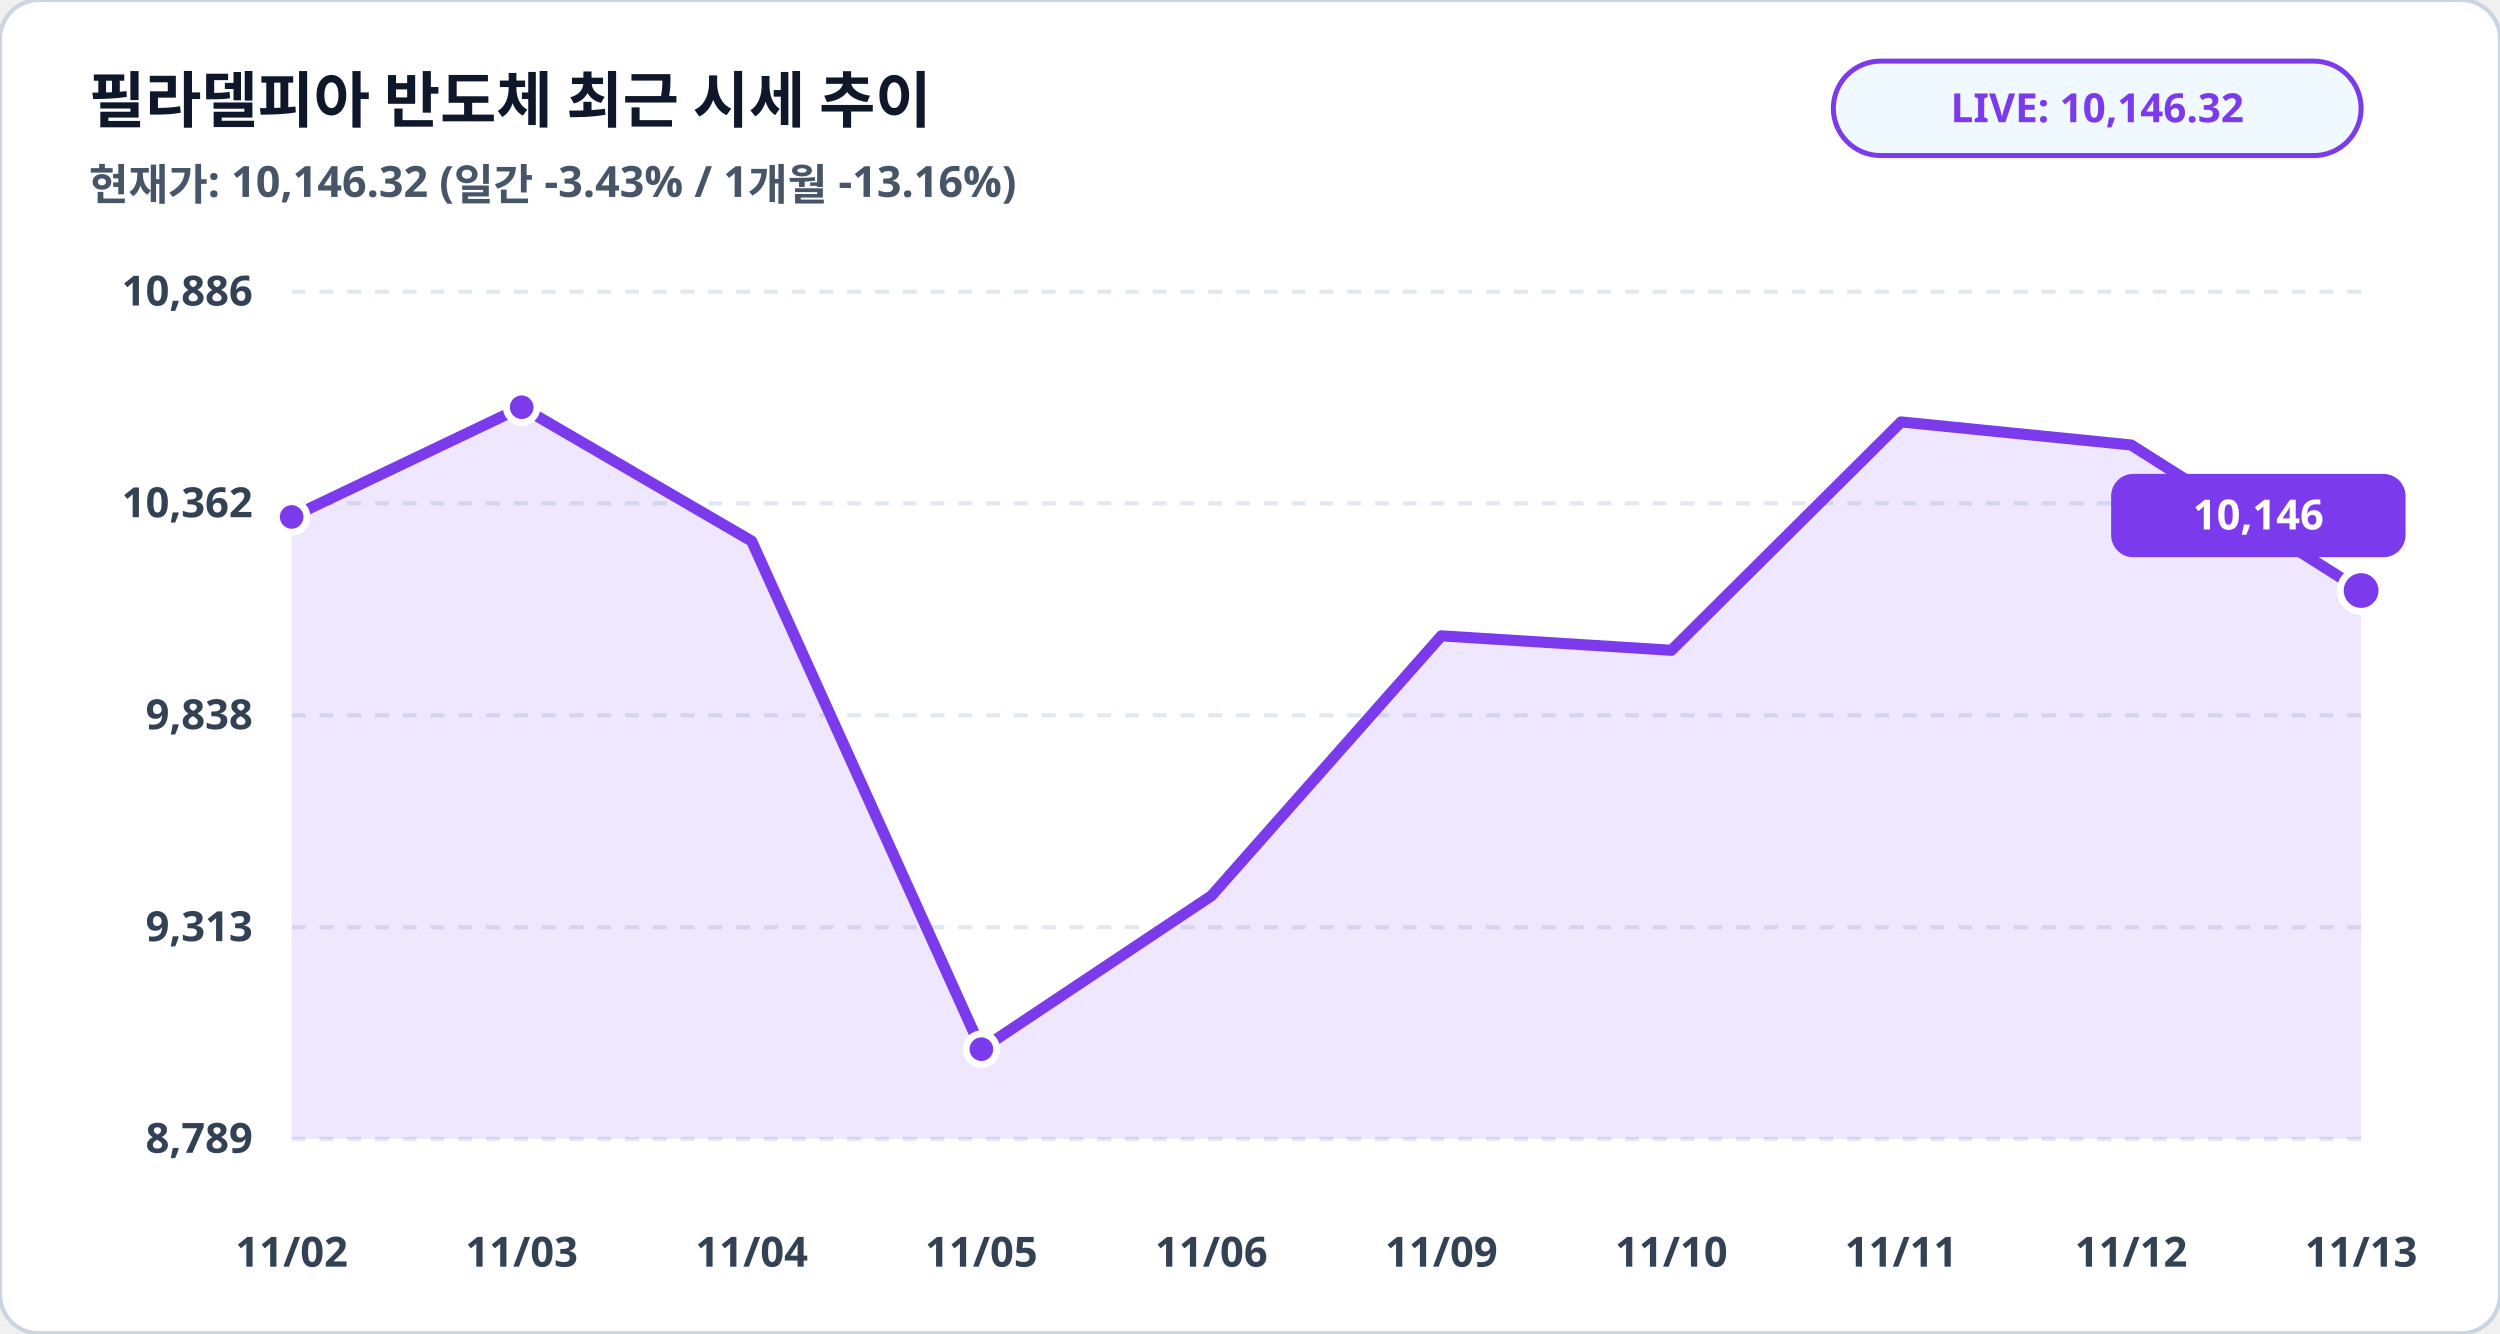
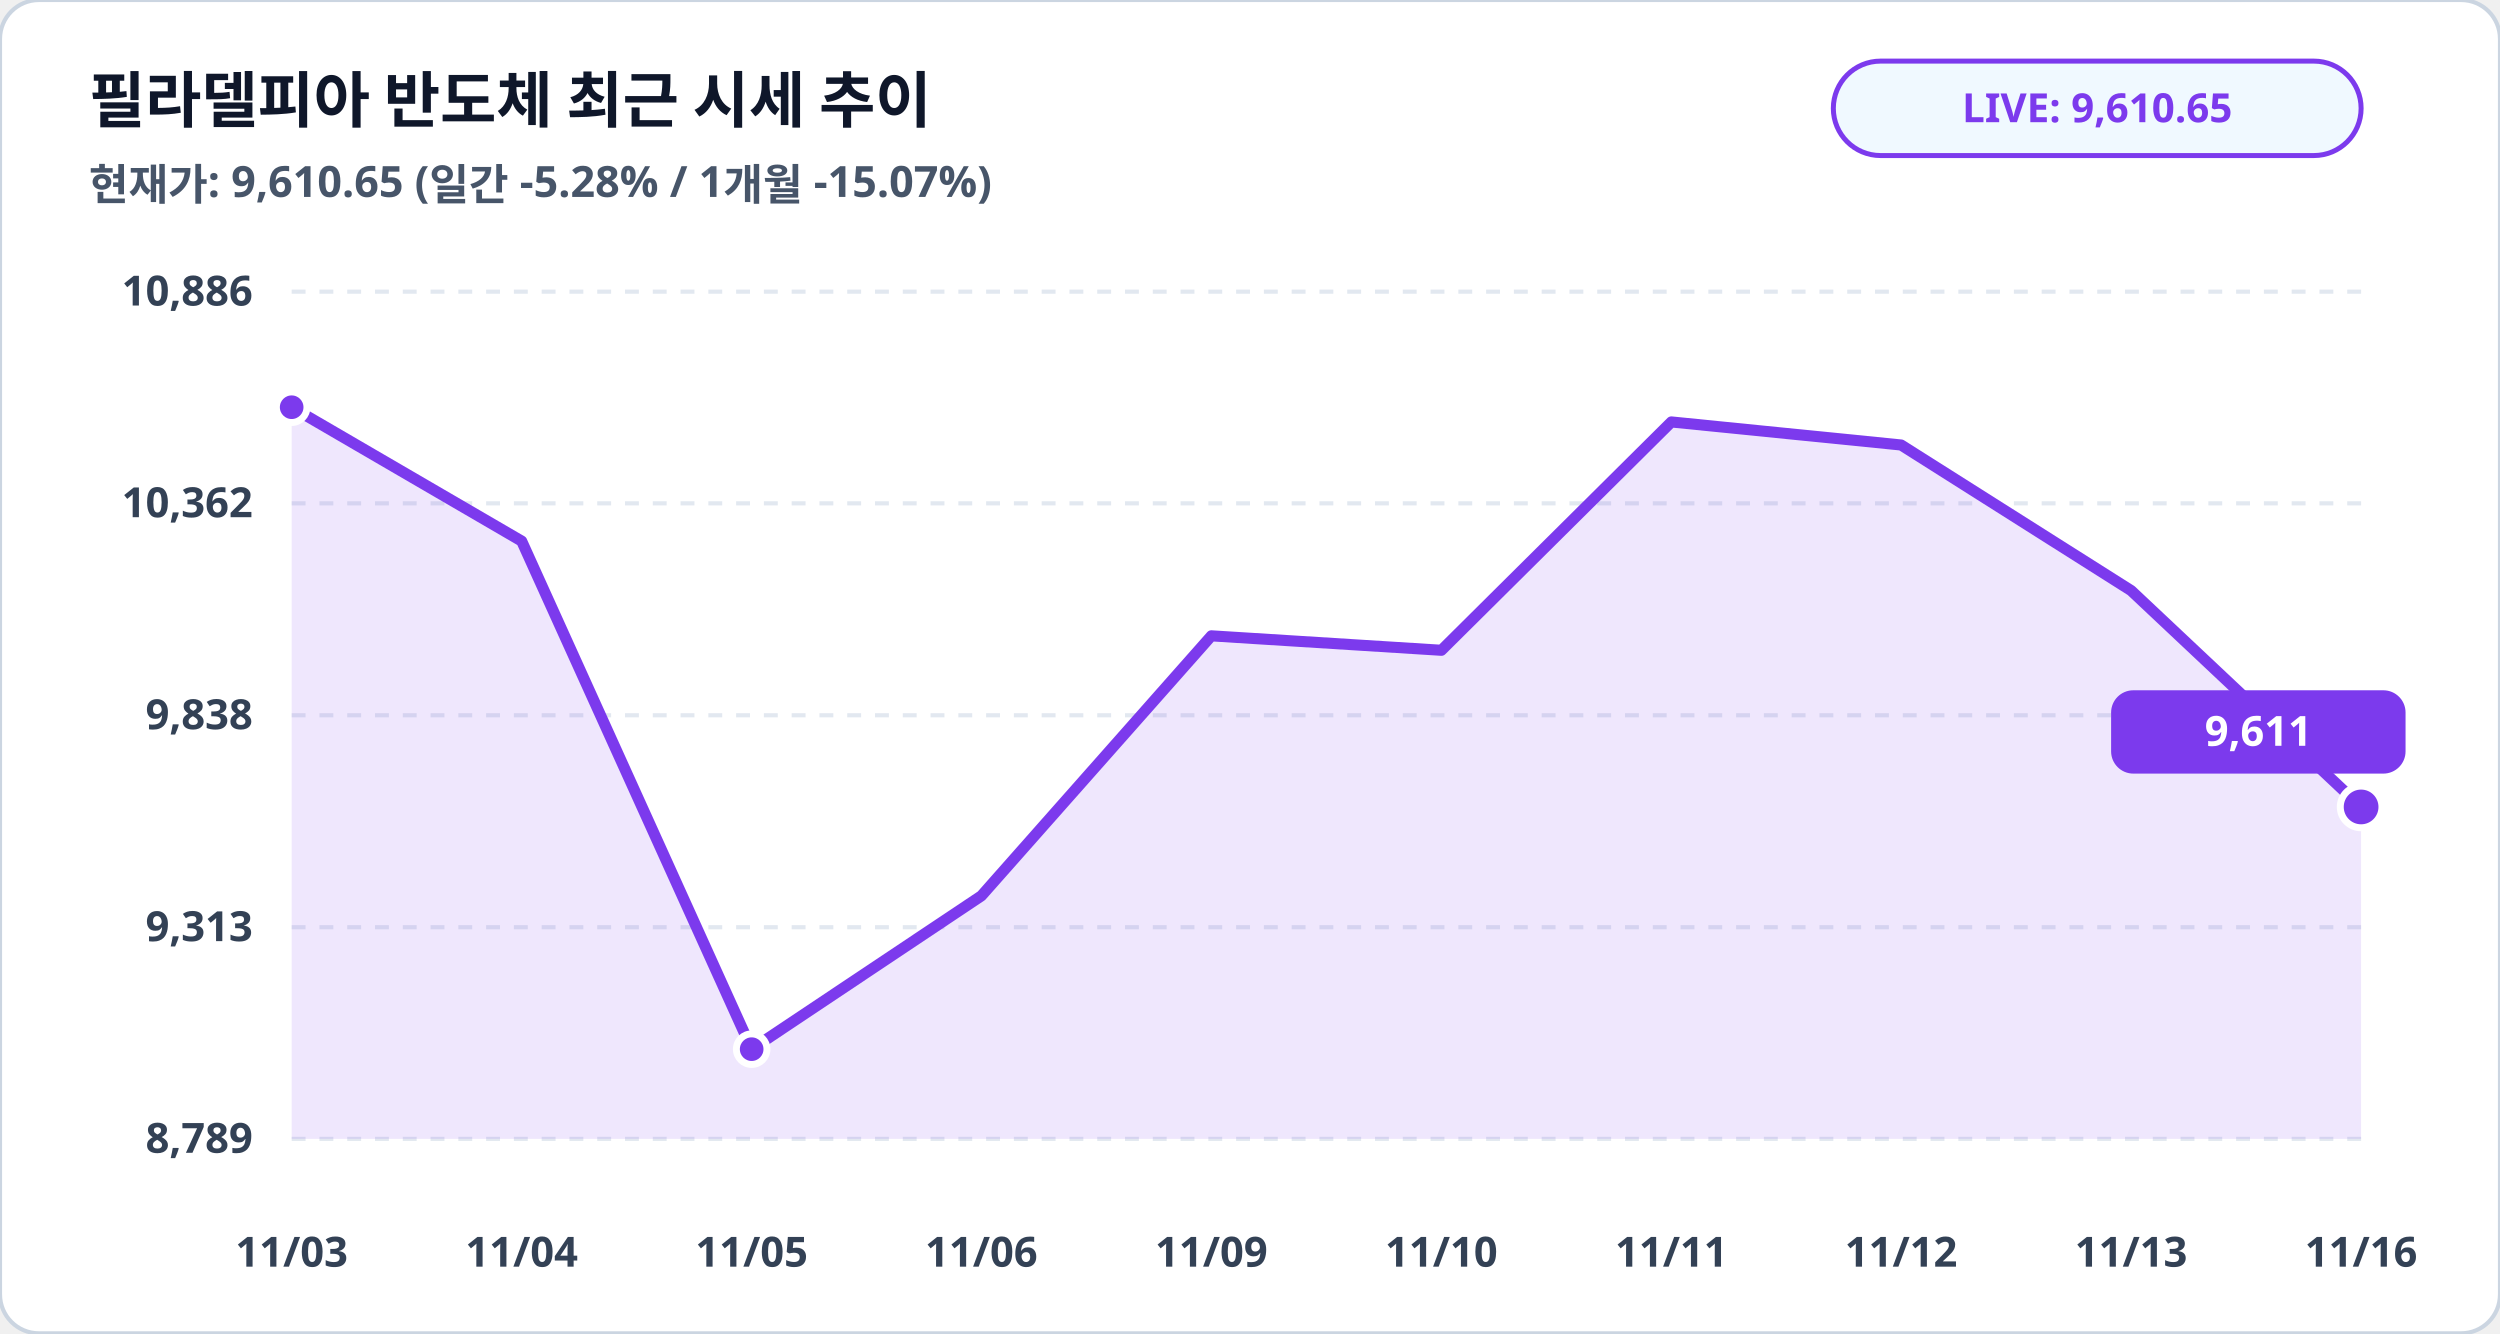
<svg xmlns="http://www.w3.org/2000/svg" viewBox="0 0 900 480" width="100%" height="100%">
  <rect width="900" height="480" rx="14" fill="#ffffff" stroke="#cbd5e1" stroke-width="1.5" />
  <text x="32" y="44" fill="#0f172a" font-family="Pretendard, sans-serif" font-size="22" font-weight="900">필라델피아 반도체 최근 시세 추이</text>
-   <text x="32" y="72" fill="#475569" font-family="Pretendard, sans-serif" font-size="15.5" font-weight="600">현재가: 10,146.32 (일간 -3.43% / 1개월 -13.16%)</text>
+   <text x="32" y="72" fill="#475569" font-family="Pretendard, sans-serif" font-size="15.5" font-weight="600">현재가: 9,610.65 (일간 -5.28% / 1개월 -15.07%)</text>
  <rect x="660" y="22" width="190" height="34" rx="17" fill="#f0f9ff" stroke="#7c3aed" stroke-width="1.8" />
-   <text x="755" y="44" fill="#7c3aed" font-family="Pretendard, sans-serif" font-size="14.5" font-weight="800" text-anchor="middle">LIVE: 10,146.32</text>
+   <text x="755" y="44" fill="#7c3aed" font-family="Pretendard, sans-serif" font-size="14.5" font-weight="800" text-anchor="middle">LIVE: 9,610.65</text>
  <line x1="105" y1="105.0" x2="850" y2="105.0" stroke="#e2e8f0" stroke-width="1.5" stroke-dasharray="5,5" />
  <text x="91" y="110.0" fill="#334155" font-family="Pretendard, sans-serif" font-size="15" font-weight="700" text-anchor="end">10,886</text>
  <line x1="105" y1="181.2" x2="850" y2="181.2" stroke="#e2e8f0" stroke-width="1.5" stroke-dasharray="5,5" />
  <text x="91" y="186.2" fill="#334155" font-family="Pretendard, sans-serif" font-size="15" font-weight="700" text-anchor="end">10,362</text>
  <line x1="105" y1="257.5" x2="850" y2="257.5" stroke="#e2e8f0" stroke-width="1.5" stroke-dasharray="5,5" />
  <text x="91" y="262.5" fill="#334155" font-family="Pretendard, sans-serif" font-size="15" font-weight="700" text-anchor="end">9,838</text>
  <line x1="105" y1="333.8" x2="850" y2="333.8" stroke="#e2e8f0" stroke-width="1.5" stroke-dasharray="5,5" />
  <text x="91" y="338.8" fill="#334155" font-family="Pretendard, sans-serif" font-size="15" font-weight="700" text-anchor="end">9,313</text>
  <line x1="105" y1="410.0" x2="850" y2="410.0" stroke="#e2e8f0" stroke-width="1.5" stroke-dasharray="5,5" />
  <text x="91" y="415.0" fill="#334155" font-family="Pretendard, sans-serif" font-size="15" font-weight="700" text-anchor="end">8,789</text>
-   <polygon points="105.0,410.0 105.0,186.1 187.8,146.6 270.6,194.8 353.3,377.7 436.1,322.5 518.9,228.9 601.7,234.1 684.4,151.9 767.2,160.2 850.0,212.6 850.0,410.0" fill="#7c3aed" fill-opacity="0.12" />
-   <polyline fill="none" stroke="#7c3aed" stroke-width="4" stroke-linecap="round" stroke-linejoin="round" points="105.0,186.1 187.8,146.6 270.6,194.8 353.3,377.7 436.1,322.5 518.9,228.9 601.7,234.1 684.4,151.9 767.2,160.2 850.0,212.6" />
-   <circle cx="105.0" cy="186.1" r="5.5" fill="#7c3aed" stroke="#ffffff" stroke-width="2.5" />
-   <circle cx="187.8" cy="146.6" r="5.5" fill="#7c3aed" stroke="#ffffff" stroke-width="2.5" />
-   <circle cx="353.3" cy="377.7" r="5.5" fill="#7c3aed" stroke="#ffffff" stroke-width="2.5" />
-   <circle cx="850.0" cy="212.6" r="7.5" fill="#7c3aed" stroke="#ffffff" stroke-width="2.5" />
-   <rect x="760.0" y="170.6" width="106" height="30" rx="8" fill="#7c3aed" />
-   <text x="813.0" y="190.6" fill="#ffffff" font-family="Pretendard, sans-serif" font-size="15" font-weight="800" text-anchor="middle">10,146</text>
-   <text x="105.0" y="456" fill="#334155" font-family="Pretendard, sans-serif" font-size="15" font-weight="700" text-anchor="middle">11/02</text>
-   <text x="187.8" y="456" fill="#334155" font-family="Pretendard, sans-serif" font-size="15" font-weight="700" text-anchor="middle">11/03</text>
-   <text x="270.6" y="456" fill="#334155" font-family="Pretendard, sans-serif" font-size="15" font-weight="700" text-anchor="middle">11/04</text>
-   <text x="353.3" y="456" fill="#334155" font-family="Pretendard, sans-serif" font-size="15" font-weight="700" text-anchor="middle">11/05</text>
-   <text x="436.1" y="456" fill="#334155" font-family="Pretendard, sans-serif" font-size="15" font-weight="700" text-anchor="middle">11/06</text>
-   <text x="518.9" y="456" fill="#334155" font-family="Pretendard, sans-serif" font-size="15" font-weight="700" text-anchor="middle">11/09</text>
-   <text x="601.7" y="456" fill="#334155" font-family="Pretendard, sans-serif" font-size="15" font-weight="700" text-anchor="middle">11/10</text>
-   <text x="684.4" y="456" fill="#334155" font-family="Pretendard, sans-serif" font-size="15" font-weight="700" text-anchor="middle">11/11</text>
-   <text x="767.2" y="456" fill="#334155" font-family="Pretendard, sans-serif" font-size="15" font-weight="700" text-anchor="middle">11/12</text>
-   <text x="850.0" y="456" fill="#334155" font-family="Pretendard, sans-serif" font-size="15" font-weight="700" text-anchor="middle">11/13</text>
+   <polygon points="105.0,410.0 105.0,146.6 187.8,194.8 270.6,377.7 353.3,322.5 436.1,228.9 518.9,234.1 601.7,151.9 684.4,160.2 767.2,212.6 850.0,290.5 850.0,410.0" fill="#7c3aed" fill-opacity="0.12" />
+   <polyline fill="none" stroke="#7c3aed" stroke-width="4" stroke-linecap="round" stroke-linejoin="round" points="105.0,146.6 187.8,194.8 270.6,377.7 353.3,322.5 436.1,228.9 518.9,234.1 601.7,151.9 684.4,160.2 767.2,212.6 850.0,290.5" />
+   <circle cx="105.0" cy="146.6" r="5.5" fill="#7c3aed" stroke="#ffffff" stroke-width="2.5" />
+   <circle cx="270.6" cy="377.7" r="5.5" fill="#7c3aed" stroke="#ffffff" stroke-width="2.5" />
+   <circle cx="850.0" cy="290.5" r="7.5" fill="#7c3aed" stroke="#ffffff" stroke-width="2.5" />
+   <rect x="760.0" y="248.5" width="106" height="30" rx="8" fill="#7c3aed" />
+   <text x="813.0" y="268.5" fill="#ffffff" font-family="Pretendard, sans-serif" font-size="15" font-weight="800" text-anchor="middle">9,611</text>
+   <text x="105.0" y="456" fill="#334155" font-family="Pretendard, sans-serif" font-size="15" font-weight="700" text-anchor="middle">11/03</text>
+   <text x="187.8" y="456" fill="#334155" font-family="Pretendard, sans-serif" font-size="15" font-weight="700" text-anchor="middle">11/04</text>
+   <text x="270.6" y="456" fill="#334155" font-family="Pretendard, sans-serif" font-size="15" font-weight="700" text-anchor="middle">11/05</text>
+   <text x="353.3" y="456" fill="#334155" font-family="Pretendard, sans-serif" font-size="15" font-weight="700" text-anchor="middle">11/06</text>
+   <text x="436.1" y="456" fill="#334155" font-family="Pretendard, sans-serif" font-size="15" font-weight="700" text-anchor="middle">11/09</text>
+   <text x="518.9" y="456" fill="#334155" font-family="Pretendard, sans-serif" font-size="15" font-weight="700" text-anchor="middle">11/10</text>
+   <text x="601.7" y="456" fill="#334155" font-family="Pretendard, sans-serif" font-size="15" font-weight="700" text-anchor="middle">11/11</text>
+   <text x="684.4" y="456" fill="#334155" font-family="Pretendard, sans-serif" font-size="15" font-weight="700" text-anchor="middle">11/12</text>
+   <text x="767.2" y="456" fill="#334155" font-family="Pretendard, sans-serif" font-size="15" font-weight="700" text-anchor="middle">11/13</text>
+   <text x="850.0" y="456" fill="#334155" font-family="Pretendard, sans-serif" font-size="15" font-weight="700" text-anchor="middle">11/16</text>
</svg>
